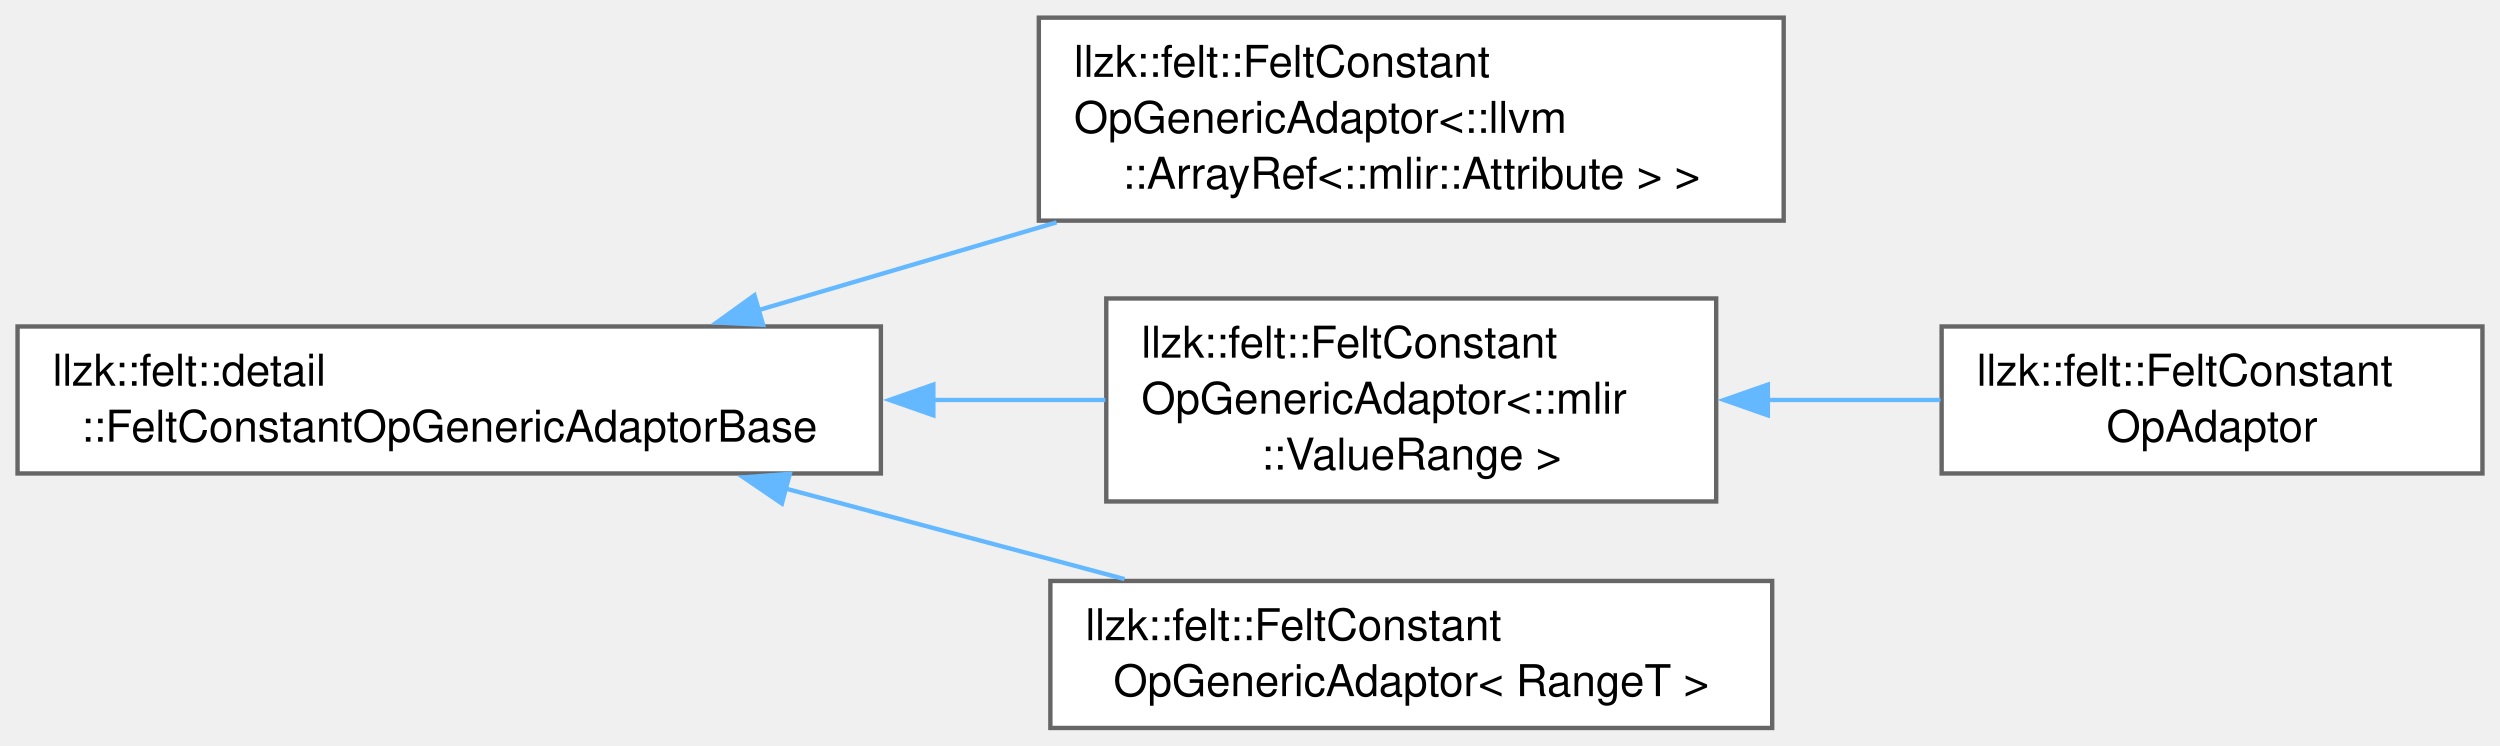
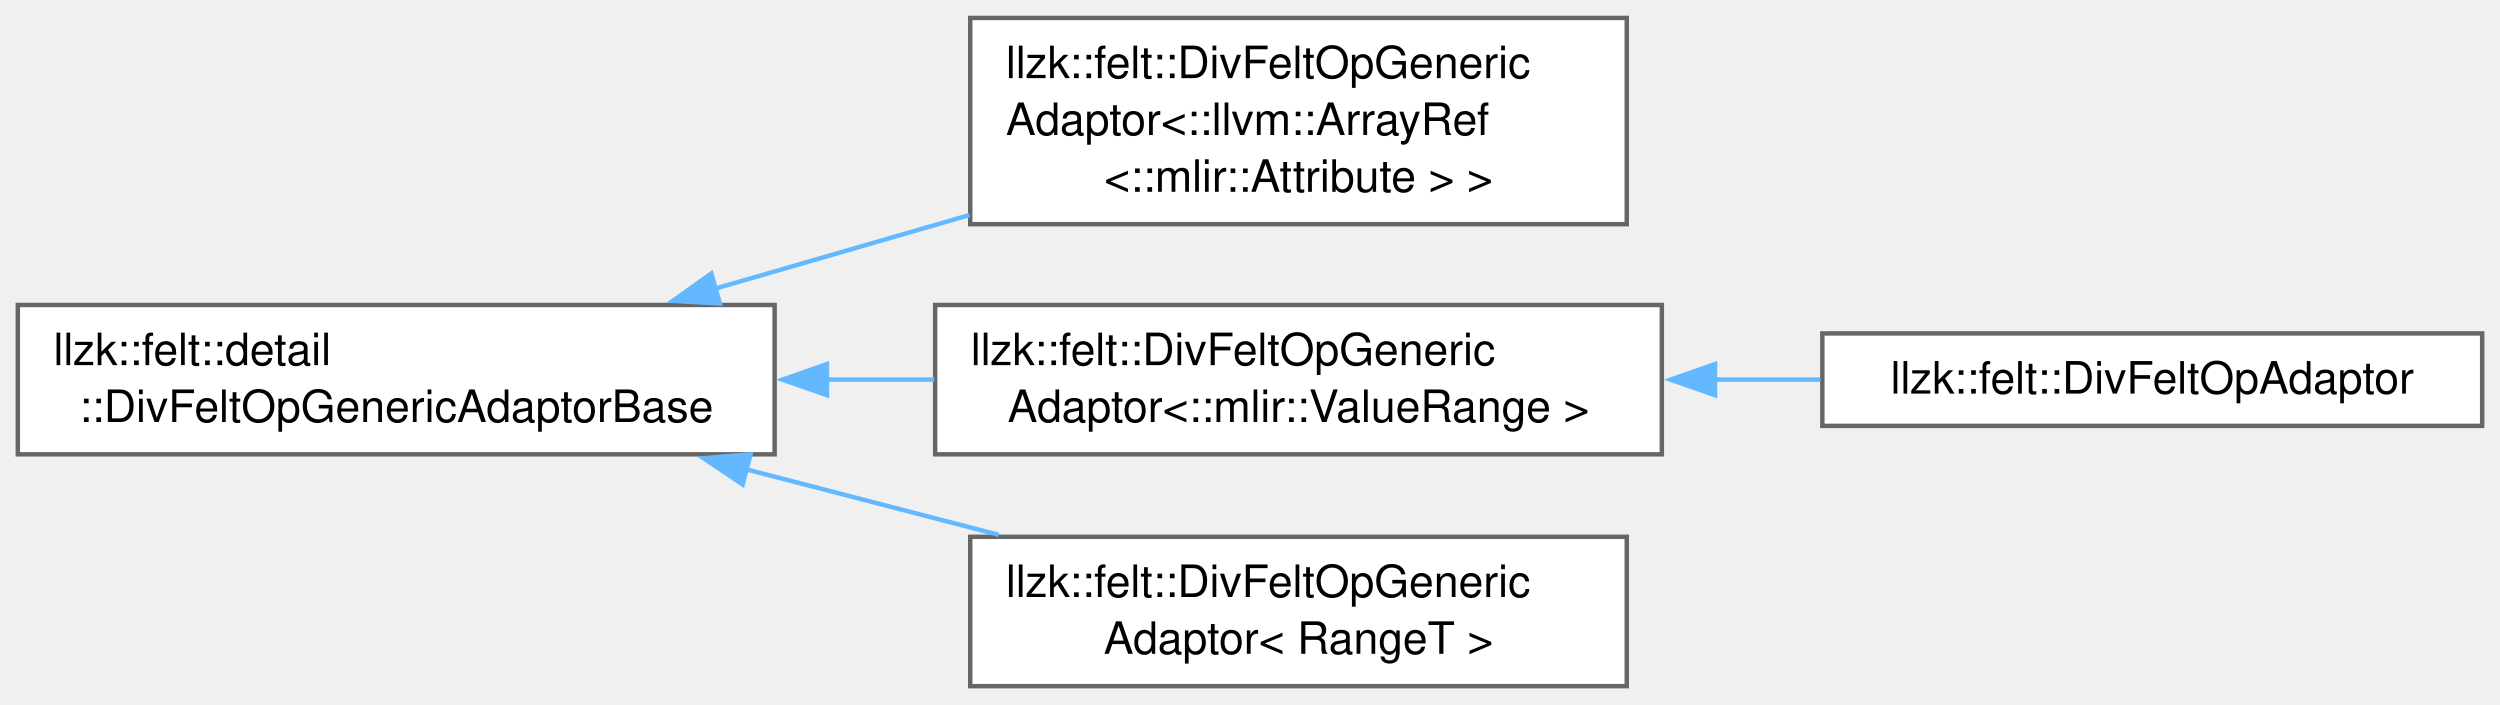
- <svg xmlns="http://www.w3.org/2000/svg" xmlns:xlink="http://www.w3.org/1999/xlink" width="570pt" height="170pt" viewBox="0.00 0.00 569.75 169.88">
-   <g id="graph0" class="graph" transform="scale(1 1) rotate(0) translate(4 165.88)">
+ <svg xmlns="http://www.w3.org/2000/svg" xmlns:xlink="http://www.w3.org/1999/xlink" width="561pt" height="158pt" viewBox="0.00 0.00 560.75 157.88">
+   <g id="graph0" class="graph" transform="scale(1 1) rotate(0) translate(4 153.88)">
    <g id="Node000000" class="node">
      <g id="a_Node000000">
-         <a xlink:href="classllzk_1_1felt_1_1detail_1_1FeltConstantOpGenericAdaptorBase.html" target="_top" xlink:title=" ">
-           <polygon fill="white" stroke="#666666" points="196.75,-91.5 0,-91.5 0,-58 196.75,-58 196.75,-91.5" />
-           <text text-anchor="start" x="8" y="-78" font-family="Helvetica,sans-Serif" font-size="10.00">llzk::felt::detail</text>
-           <text text-anchor="middle" x="98.38" y="-65.25" font-family="Helvetica,sans-Serif" font-size="10.00">::FeltConstantOpGenericAdaptorBase</text>
+         <a xlink:href="classllzk_1_1felt_1_1detail_1_1DivFeltOpGenericAdaptorBase.html" target="_top" xlink:title=" ">
+           <polygon fill="white" stroke="#666666" points="169.75,-85.5 0,-85.5 0,-52 169.75,-52 169.75,-85.5" />
+           <text text-anchor="start" x="8" y="-72" font-family="Helvetica,sans-Serif" font-size="10.00">llzk::felt::detail</text>
+           <text text-anchor="middle" x="84.88" y="-59.25" font-family="Helvetica,sans-Serif" font-size="10.00">::DivFeltOpGenericAdaptorBase</text>
        </a>
      </g>
    </g>
    <g id="Node000001" class="node">
      <g id="a_Node000001">
-         <a xlink:href="classllzk_1_1felt_1_1FeltConstantOpGenericAdaptor.html" target="_top" xlink:title=" ">
-           <polygon fill="white" stroke="#666666" points="402.5,-161.88 232.75,-161.88 232.75,-115.62 402.5,-115.62 402.5,-161.88" />
-           <text text-anchor="start" x="240.75" y="-148.38" font-family="Helvetica,sans-Serif" font-size="10.00">llzk::felt::FeltConstant</text>
-           <text text-anchor="start" x="240.75" y="-135.62" font-family="Helvetica,sans-Serif" font-size="10.00">OpGenericAdaptor&lt;::llvm</text>
-           <text text-anchor="middle" x="317.62" y="-122.88" font-family="Helvetica,sans-Serif" font-size="10.00">::ArrayRef&lt;::mlir::Attribute &gt; &gt;</text>
+         <a xlink:href="classllzk_1_1felt_1_1DivFeltOpGenericAdaptor.html" target="_top" xlink:title=" ">
+           <polygon fill="white" stroke="#666666" points="360.88,-149.88 213.62,-149.88 213.62,-103.62 360.88,-103.62 360.88,-149.88" />
+           <text text-anchor="start" x="221.62" y="-136.38" font-family="Helvetica,sans-Serif" font-size="10.00">llzk::felt::DivFeltOpGeneric</text>
+           <text text-anchor="start" x="221.62" y="-123.62" font-family="Helvetica,sans-Serif" font-size="10.00">Adaptor&lt;::llvm::ArrayRef</text>
+           <text text-anchor="middle" x="287.25" y="-110.88" font-family="Helvetica,sans-Serif" font-size="10.00">&lt;::mlir::Attribute &gt; &gt;</text>
        </a>
      </g>
    </g>
-     <g id="edge211_Node000000_Node000001" class="edge">
-       <g id="a_edge211_Node000000_Node000001">
+     <g id="edge215_Node000000_Node000001" class="edge">
+       <g id="a_edge215_Node000000_Node000001">
        <a xlink:title=" ">
-           <path fill="none" stroke="#63b8ff" d="M168.64,-95.16C190.33,-101.54 214.44,-108.65 236.79,-115.23" />
-           <polygon fill="#63b8ff" stroke="#63b8ff" points="169.91,-91.88 159.33,-92.41 167.94,-98.6 169.91,-91.88" />
+           <path fill="none" stroke="#63b8ff" d="M156.43,-89.17C174.9,-94.52 194.85,-100.29 213.43,-105.67" />
+           <polygon fill="#63b8ff" stroke="#63b8ff" points="157.48,-85.83 146.91,-86.42 155.54,-92.56 157.48,-85.83" />
        </a>
      </g>
    </g>
    <g id="Node000002" class="node">
      <g id="a_Node000002">
-         <a xlink:href="classllzk_1_1felt_1_1FeltConstantOpGenericAdaptor.html" target="_top" xlink:title=" ">
-           <polygon fill="white" stroke="#666666" points="387.12,-97.88 248.12,-97.88 248.12,-51.62 387.12,-51.62 387.12,-97.88" />
-           <text text-anchor="start" x="256.12" y="-84.38" font-family="Helvetica,sans-Serif" font-size="10.00">llzk::felt::FeltConstant</text>
-           <text text-anchor="start" x="256.12" y="-71.62" font-family="Helvetica,sans-Serif" font-size="10.00">OpGenericAdaptor&lt;::mlir</text>
-           <text text-anchor="middle" x="317.62" y="-58.88" font-family="Helvetica,sans-Serif" font-size="10.00">::ValueRange &gt;</text>
+         <a xlink:href="classllzk_1_1felt_1_1DivFeltOpGenericAdaptor.html" target="_top" xlink:title=" ">
+           <polygon fill="white" stroke="#666666" points="368.75,-85.5 205.75,-85.5 205.75,-52 368.75,-52 368.75,-85.5" />
+           <text text-anchor="start" x="213.75" y="-72" font-family="Helvetica,sans-Serif" font-size="10.00">llzk::felt::DivFeltOpGeneric</text>
+           <text text-anchor="middle" x="287.25" y="-59.25" font-family="Helvetica,sans-Serif" font-size="10.00">Adaptor&lt;::mlir::ValueRange &gt;</text>
        </a>
      </g>
    </g>
-     <g id="edge212_Node000000_Node000002" class="edge">
-       <g id="a_edge212_Node000000_Node000002">
+     <g id="edge216_Node000000_Node000002" class="edge">
+       <g id="a_edge216_Node000000_Node000002">
        <a xlink:title=" ">
-           <path fill="none" stroke="#63b8ff" d="M208.46,-74.75C221.9,-74.75 235.32,-74.75 247.91,-74.75" />
-           <polygon fill="#63b8ff" stroke="#63b8ff" points="208.71,-71.25 198.71,-74.75 208.71,-78.25 208.71,-71.25" />
+           <path fill="none" stroke="#63b8ff" d="M181.37,-68.75C189.47,-68.75 197.6,-68.75 205.56,-68.75" />
+           <polygon fill="#63b8ff" stroke="#63b8ff" points="181.49,-65.25 171.49,-68.75 181.49,-72.25 181.49,-65.25" />
        </a>
      </g>
    </g>
    <g id="Node000004" class="node">
      <g id="a_Node000004">
-         <a xlink:href="classllzk_1_1felt_1_1FeltConstantOpGenericAdaptor.html" target="_top" xlink:title=" ">
-           <polygon fill="white" stroke="#666666" points="399.88,-33.5 235.38,-33.5 235.38,0 399.88,0 399.88,-33.5" />
-           <text text-anchor="start" x="243.38" y="-20" font-family="Helvetica,sans-Serif" font-size="10.00">llzk::felt::FeltConstant</text>
-           <text text-anchor="middle" x="317.62" y="-7.25" font-family="Helvetica,sans-Serif" font-size="10.00">OpGenericAdaptor&lt; RangeT &gt;</text>
+         <a xlink:href="classllzk_1_1felt_1_1DivFeltOpGenericAdaptor.html" target="_top" xlink:title=" ">
+           <polygon fill="white" stroke="#666666" points="360.88,-33.5 213.62,-33.5 213.62,0 360.88,0 360.88,-33.5" />
+           <text text-anchor="start" x="221.62" y="-20" font-family="Helvetica,sans-Serif" font-size="10.00">llzk::felt::DivFeltOpGeneric</text>
+           <text text-anchor="middle" x="287.25" y="-7.25" font-family="Helvetica,sans-Serif" font-size="10.00">Adaptor&lt; RangeT &gt;</text>
        </a>
      </g>
    </g>
-     <g id="edge214_Node000000_Node000004" class="edge">
-       <g id="a_edge214_Node000000_Node000004">
+     <g id="edge218_Node000000_Node000004" class="edge">
+       <g id="a_edge218_Node000000_Node000004">
        <a xlink:title=" ">
-           <path fill="none" stroke="#63b8ff" d="M174.97,-54.57C200.18,-47.84 228.01,-40.41 252.28,-33.93" />
-           <polygon fill="#63b8ff" stroke="#63b8ff" points="174.19,-51.15 165.43,-57.11 176,-57.92 174.19,-51.15" />
+           <path fill="none" stroke="#63b8ff" d="M163.2,-48.68C181.94,-43.82 201.81,-38.66 219.99,-33.95" />
+           <polygon fill="#63b8ff" stroke="#63b8ff" points="162.58,-45.23 153.78,-51.13 164.34,-52 162.58,-45.23" />
        </a>
      </g>
    </g>
    <g id="Node000003" class="node">
      <g id="a_Node000003">
-         <a xlink:href="classllzk_1_1felt_1_1FeltConstantOpAdaptor.html" target="_top" xlink:title=" ">
-           <polygon fill="white" stroke="#666666" points="561.75,-91.5 438.5,-91.5 438.5,-58 561.75,-58 561.75,-91.5" />
-           <text text-anchor="start" x="446.5" y="-78" font-family="Helvetica,sans-Serif" font-size="10.00">llzk::felt::FeltConstant</text>
-           <text text-anchor="middle" x="500.12" y="-65.25" font-family="Helvetica,sans-Serif" font-size="10.00">OpAdaptor</text>
+         <a xlink:href="classllzk_1_1felt_1_1DivFeltOpAdaptor.html" target="_top" xlink:title=" ">
+           <polygon fill="white" stroke="#666666" points="552.75,-79.12 404.75,-79.12 404.75,-58.38 552.75,-58.38 552.75,-79.12" />
+           <text text-anchor="middle" x="478.75" y="-65.62" font-family="Helvetica,sans-Serif" font-size="10.00">llzk::felt::DivFeltOpAdaptor</text>
        </a>
      </g>
    </g>
-     <g id="edge213_Node000002_Node000003" class="edge">
-       <g id="a_edge213_Node000002_Node000003">
+     <g id="edge217_Node000002_Node000003" class="edge">
+       <g id="a_edge217_Node000002_Node000003">
        <a xlink:title=" ">
-           <path fill="none" stroke="#63b8ff" d="M398.89,-74.75C412.1,-74.75 425.6,-74.75 438.24,-74.75" />
-           <polygon fill="#63b8ff" stroke="#63b8ff" points="398.89,-71.25 388.89,-74.75 398.89,-78.25 398.89,-71.25" />
+           <path fill="none" stroke="#63b8ff" d="M380.44,-68.75C388.45,-68.75 396.48,-68.75 404.3,-68.75" />
+           <polygon fill="#63b8ff" stroke="#63b8ff" points="380.68,-65.25 370.68,-68.75 380.68,-72.25 380.68,-65.25" />
        </a>
      </g>
    </g>
  </g>
</svg>
